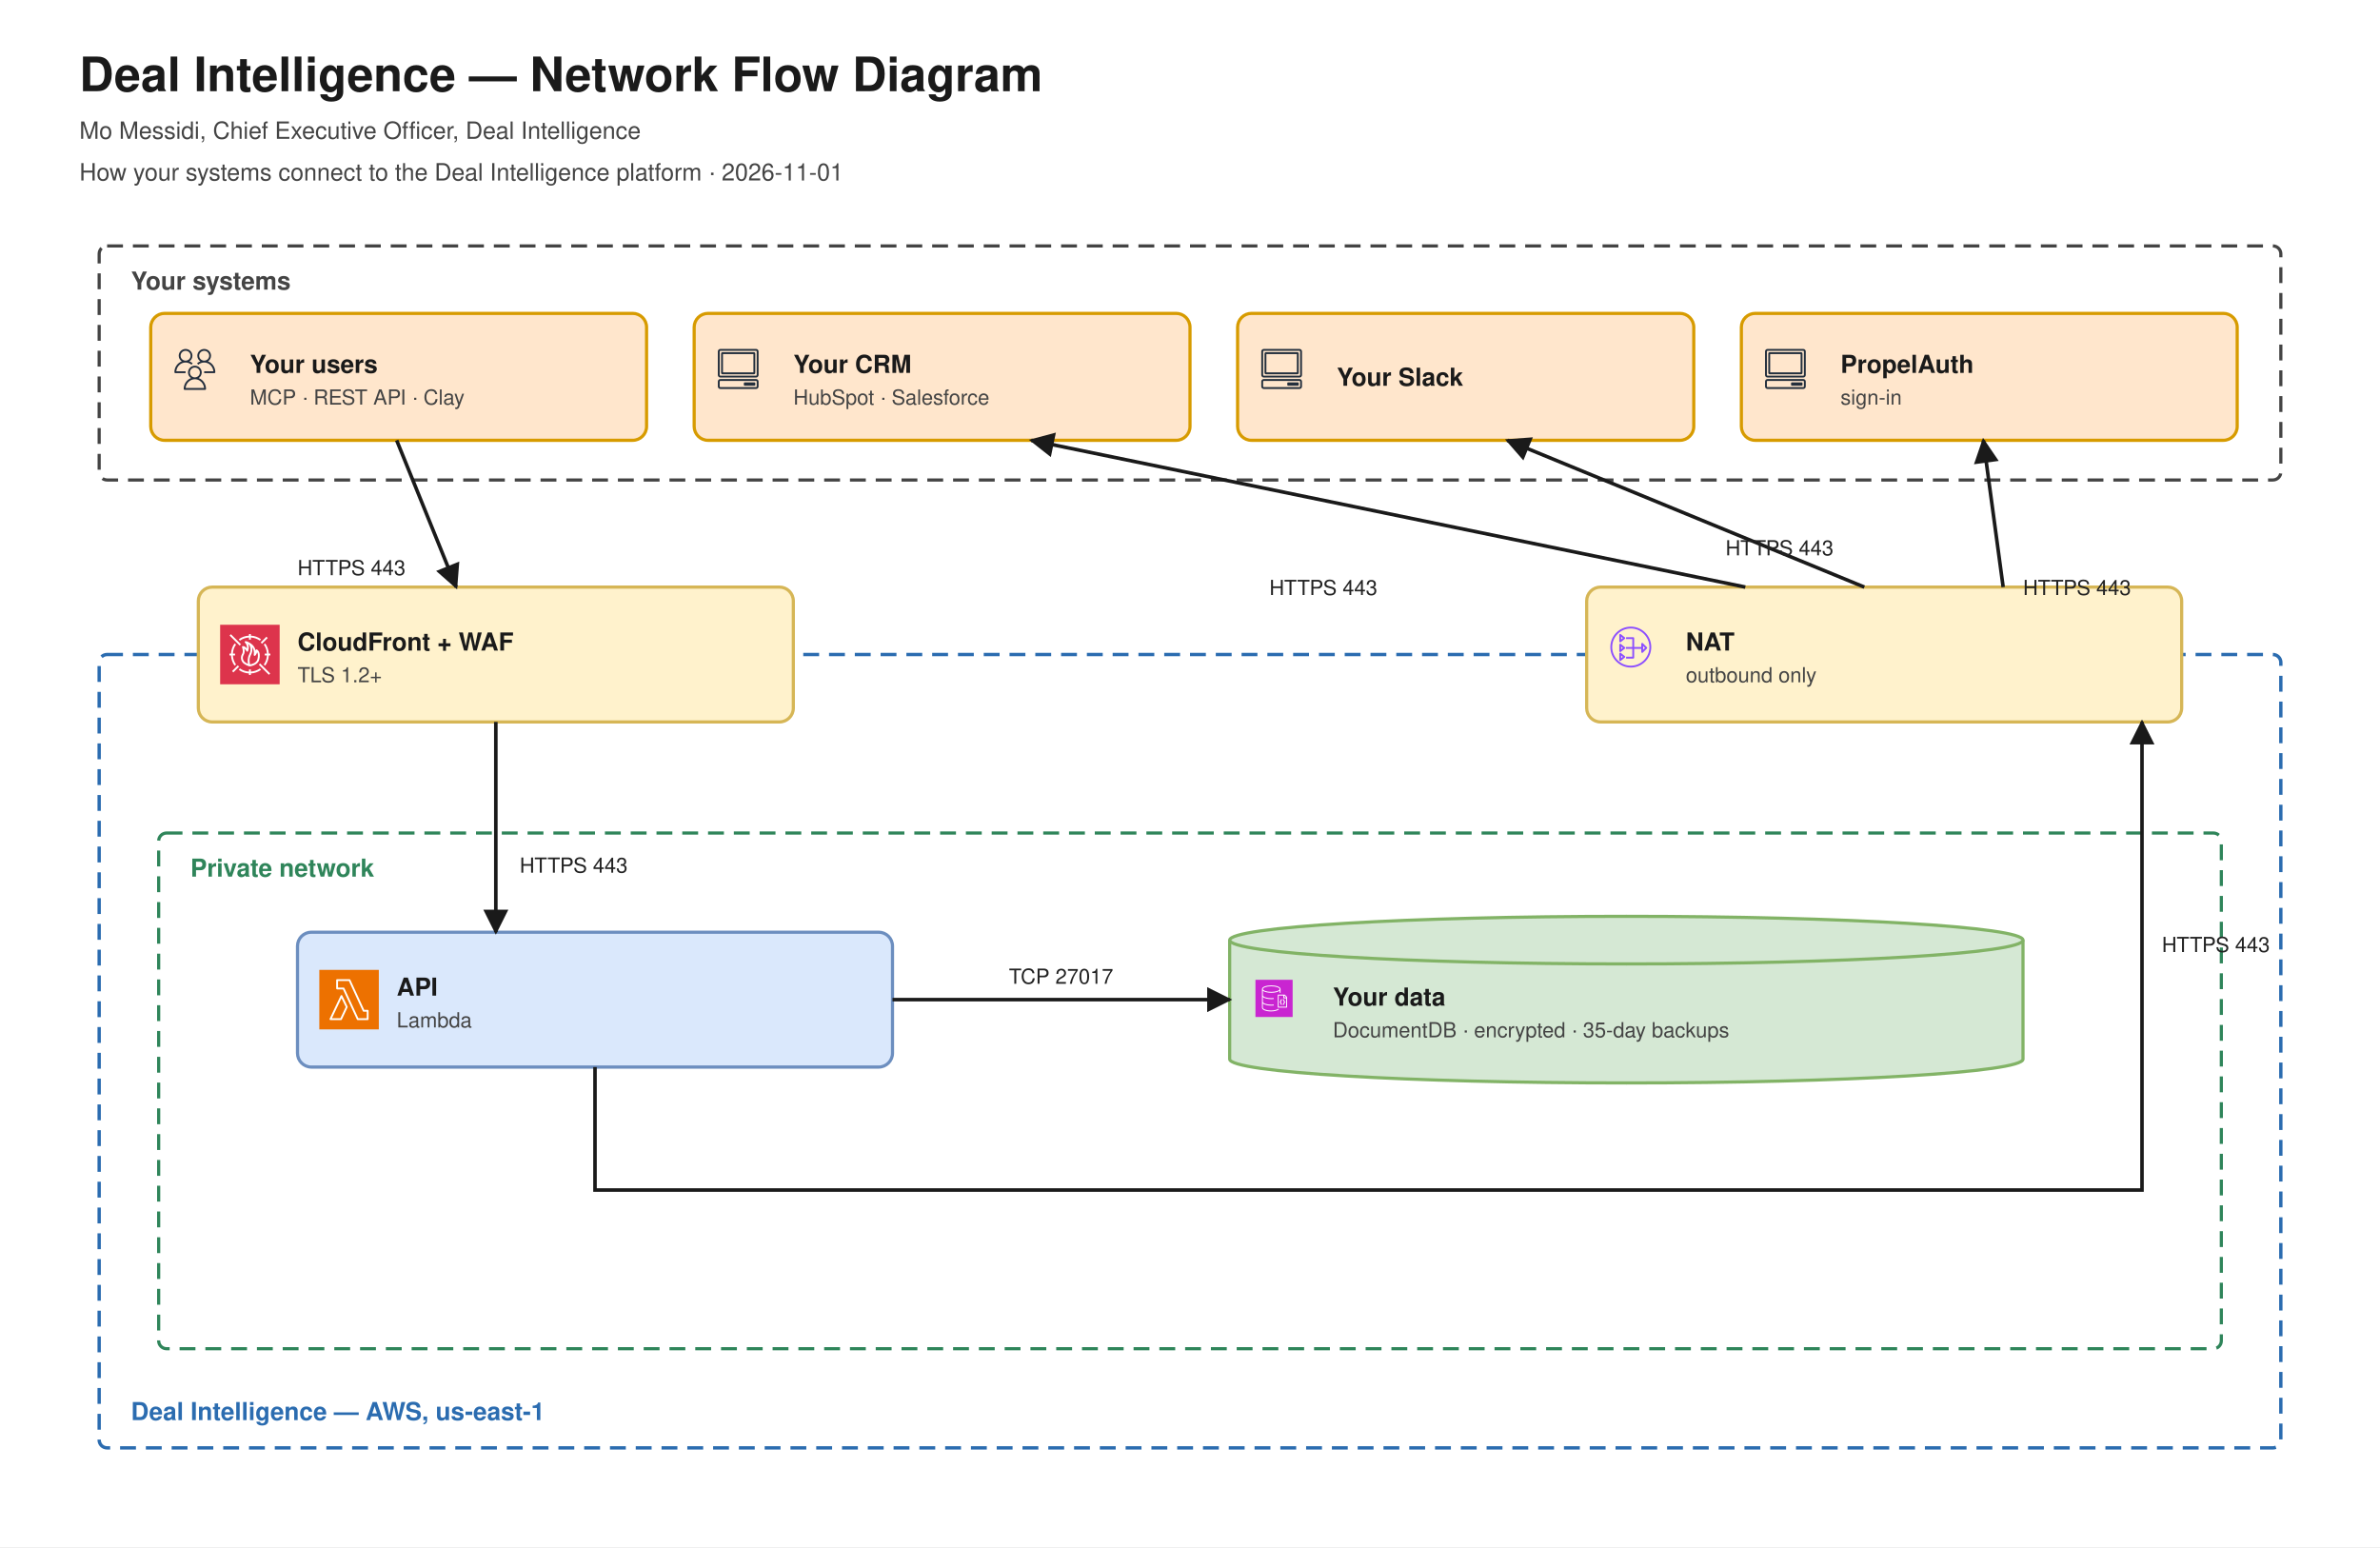
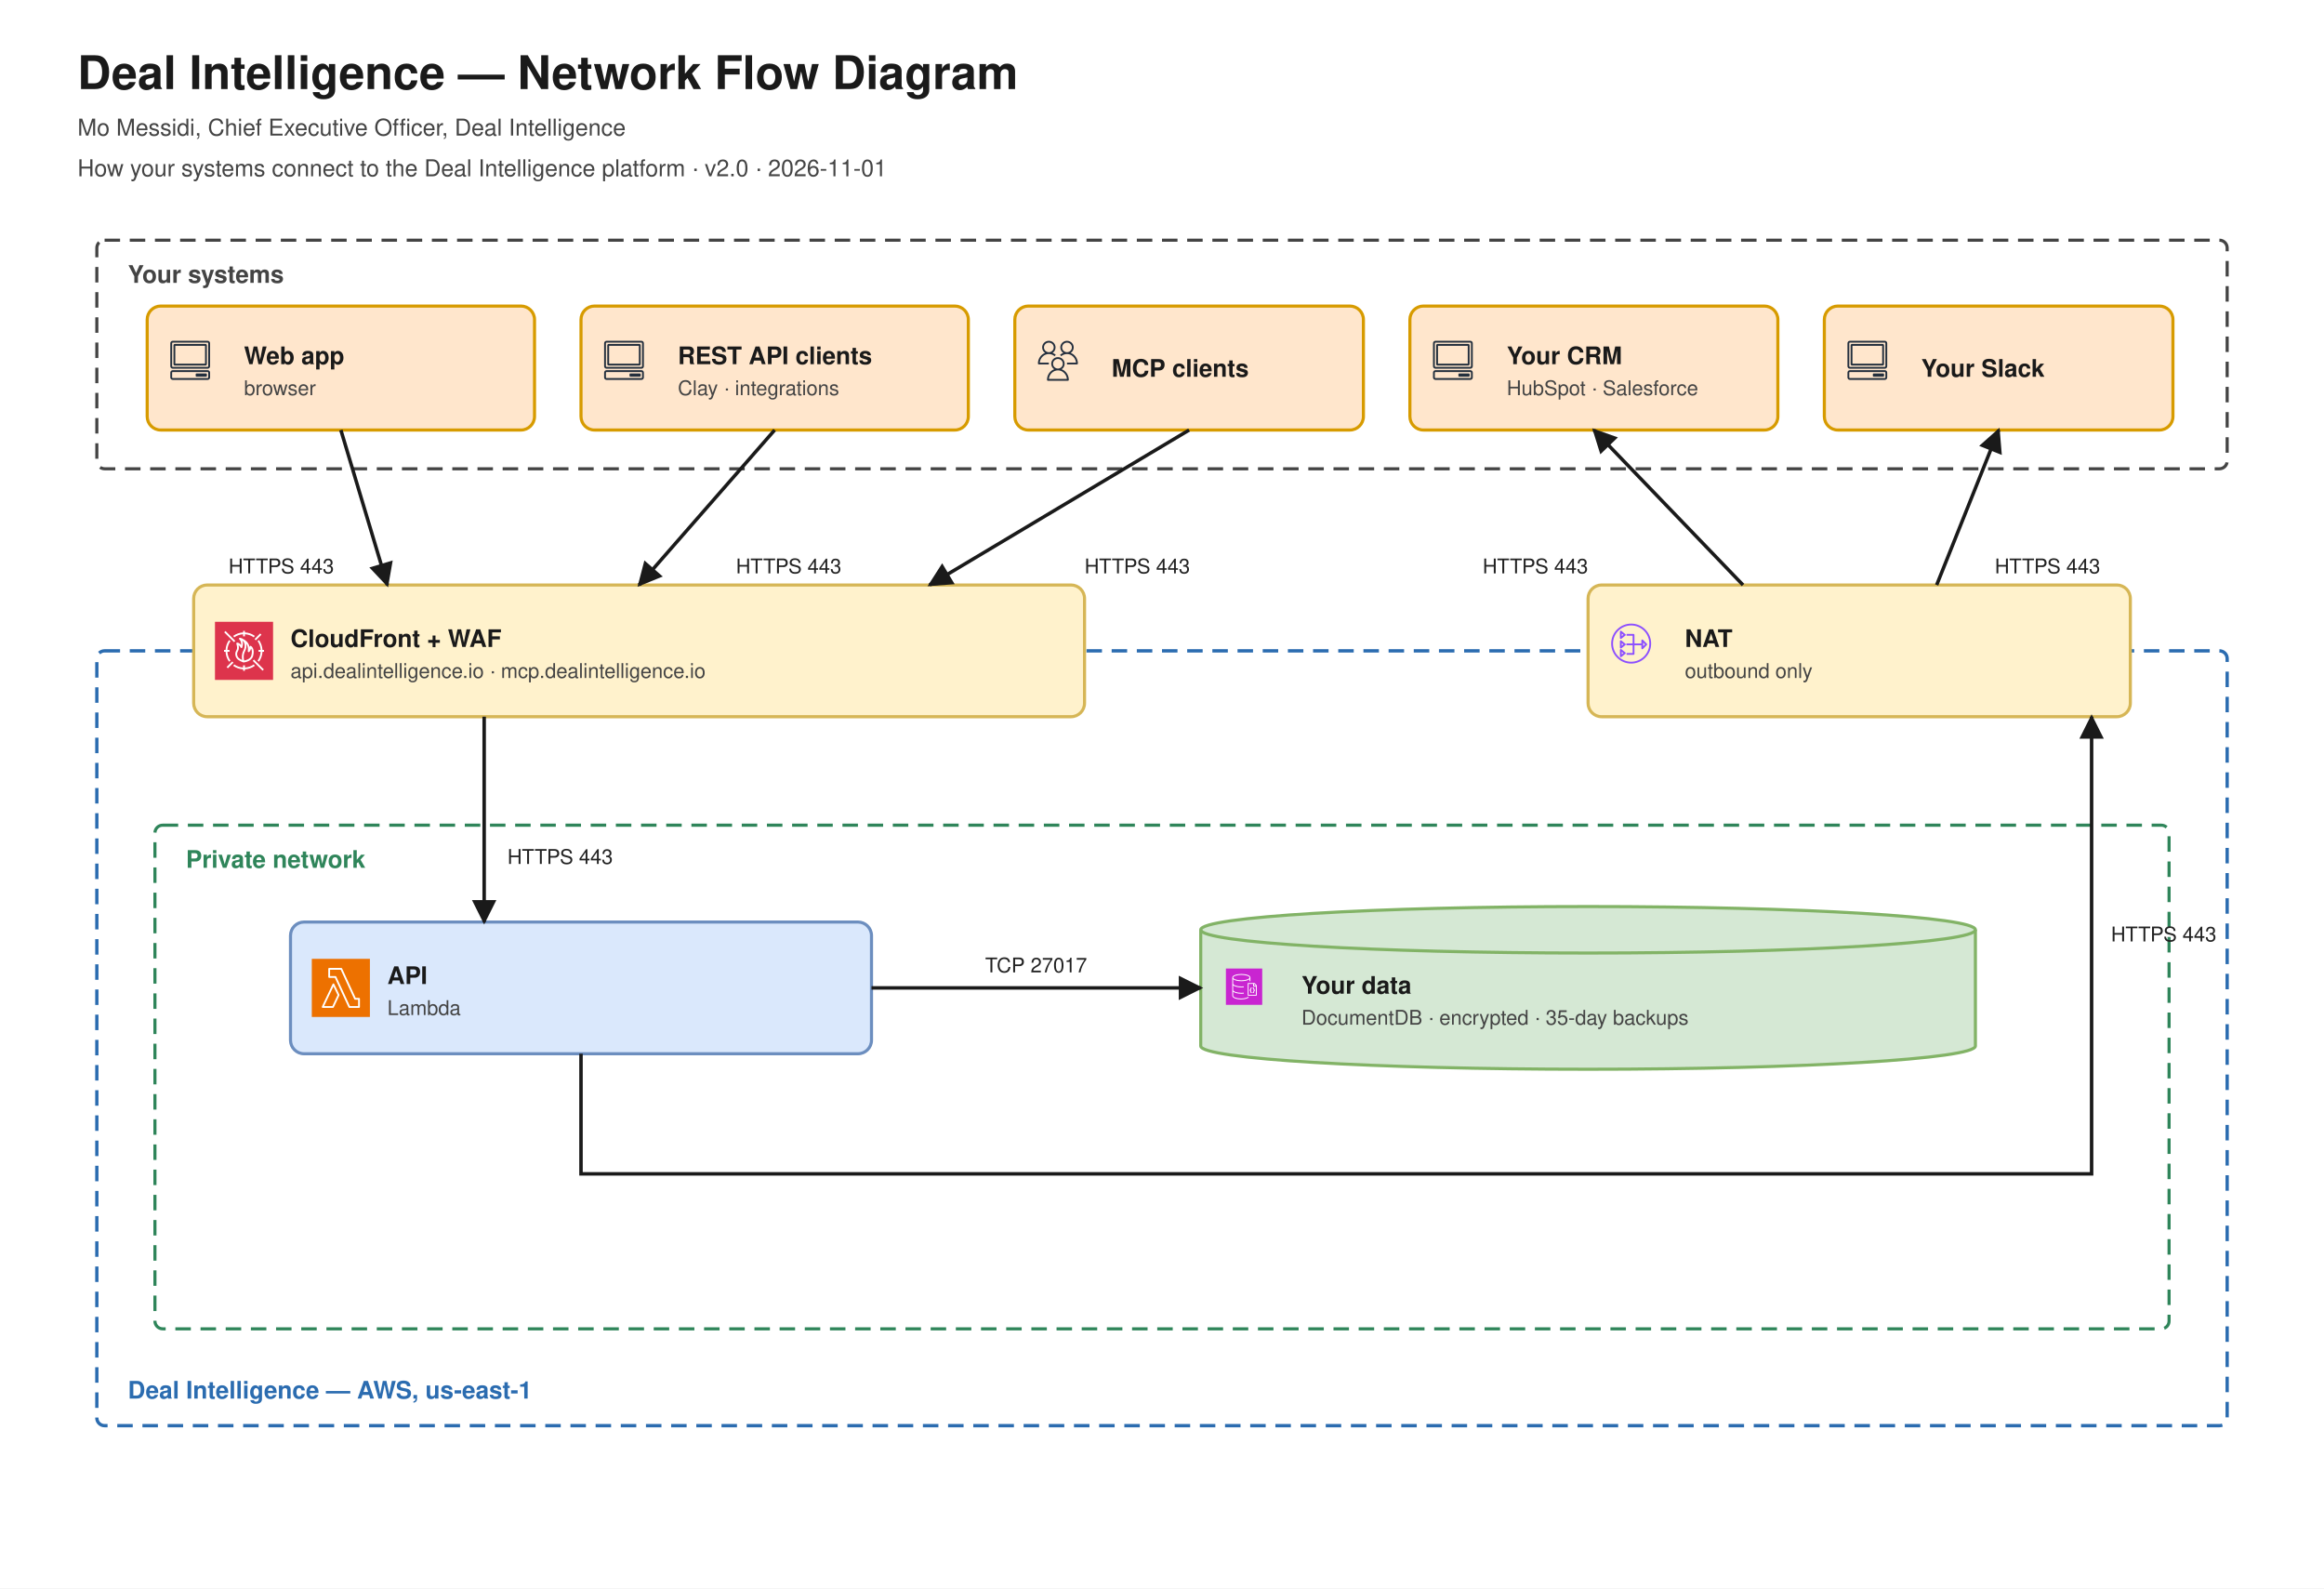
- <svg xmlns="http://www.w3.org/2000/svg" width="1200" height="780" viewBox="0 0 1200 780">
-   <rect width="1200" height="780" fill="#fff" />
+ <svg xmlns="http://www.w3.org/2000/svg" width="1200" height="820" viewBox="0 0 1200 820">
+   <rect width="1200" height="820" fill="#fff" />
  <defs>
    <marker id="a" viewBox="0 0 10 10" refX="9" refY="5" markerWidth="7" markerHeight="7" orient="auto-start-reverse">
      <path d="M0,0 L10,5 L0,10 z" fill="#1a1a1a" />
    </marker>
  </defs>
  <text x="40" y="46" font-family="Helvetica, Arial, sans-serif" font-size="24" font-weight="bold" text-anchor="start" fill="#1a1a1a">Deal Intelligence — Network Flow Diagram</text>
  <text x="40" y="70" font-family="Helvetica, Arial, sans-serif" font-size="12" font-weight="normal" text-anchor="start" fill="#444">Mo Messidi, Chief Executive Officer, Deal Intelligence</text>
-   <text x="40" y="91" font-family="Helvetica, Arial, sans-serif" font-size="12" font-weight="normal" text-anchor="start" fill="#444">How your systems connect to the Deal Intelligence platform · 2026-11-01</text>
+   <text x="40" y="91" font-family="Helvetica, Arial, sans-serif" font-size="12" font-weight="normal" text-anchor="start" fill="#444">How your systems connect to the Deal Intelligence platform · v2.0 · 2026-11-01</text>
  <rect x="50" y="124" width="1100" height="118" rx="4" ry="4" fill="none" stroke="#444" stroke-width="1.6" stroke-dasharray="8 5" />
  <text x="66" y="146" font-family="Helvetica, Arial, sans-serif" font-size="12.5" font-weight="bold" text-anchor="start" fill="#444">Your systems</text>
-   <rect x="76" y="158" width="250" height="64" rx="7" ry="7" fill="#ffe6cc" stroke="#d79b00" stroke-width="1.6" />
+   <rect x="76" y="158" width="200" height="64" rx="7" ry="7" fill="#ffe6cc" stroke="#d79b00" stroke-width="1.6" />
  <g transform="translate(87,175.0) scale(0.4688)">
+     <path fill="#232f3d" fill-rule="evenodd" d="M42.299 38.773v1.923a.793.793 0 0 1-.793.794H30.762a.794.794 0 0 1-.794-.794v-1.923c0-.438.355-.793.794-.793h10.744c.439 0 .793.355.793.793m1.498 3.626a.646.646 0 0 1-.644.645H4.645A.646.646 0 0 1 4 42.399v-5.388c0-.355.289-.644.645-.644h38.508c.355 0 .644.289.644.644zm-.644-8.032H4.645A2.65 2.65 0 0 0 2 37.011v5.388a2.65 2.65 0 0 0 2.645 2.645h38.508a2.65 2.65 0 0 0 2.644-2.645v-5.388a2.647 2.647 0 0 0-2.644-2.644M7.501 27.21h32.763V7.502H7.501zM40.842 5.502H6.924c-.784 0-1.423.637-1.423 1.421v20.865c0 .784.639 1.422 1.423 1.422h33.918c.784 0 1.422-.638 1.422-1.422V6.923c0-.784-.638-1.421-1.422-1.421m2.955 24.565a.645.645 0 0 1-.644.644H4.645A.645.645 0 0 1 4 30.067V4.644C4 4.289 4.289 4 4.645 4h38.508c.355 0 .644.289.644.644zM43.153 2H4.645A2.65 2.65 0 0 0 2 4.644v25.423a2.65 2.65 0 0 0 2.645 2.644h38.508a2.647 2.647 0 0 0 2.644-2.644V4.644A2.647 2.647 0 0 0 43.153 2" />
+   </g>
+   <text x="126" y="188.0" font-family="Helvetica, Arial, sans-serif" font-size="12.5" font-weight="bold" text-anchor="start" fill="#1a1a1a">Web app</text>
+   <text x="126" y="204.0" font-family="Helvetica, Arial, sans-serif" font-size="10.5" font-weight="normal" text-anchor="start" fill="#444">browser</text>
+   <rect x="300" y="158" width="200" height="64" rx="7" ry="7" fill="#ffe6cc" stroke="#d79b00" stroke-width="1.6" />
+   <g transform="translate(311,175.0) scale(0.4688)">
+     <path fill="#232f3d" fill-rule="evenodd" d="M42.299 38.773v1.923a.793.793 0 0 1-.793.794H30.762a.794.794 0 0 1-.794-.794v-1.923c0-.438.355-.793.794-.793h10.744c.439 0 .793.355.793.793m1.498 3.626a.646.646 0 0 1-.644.645H4.645A.646.646 0 0 1 4 42.399v-5.388c0-.355.289-.644.645-.644h38.508c.355 0 .644.289.644.644zm-.644-8.032H4.645A2.65 2.65 0 0 0 2 37.011v5.388a2.65 2.65 0 0 0 2.645 2.645h38.508a2.65 2.65 0 0 0 2.644-2.645v-5.388a2.647 2.647 0 0 0-2.644-2.644M7.501 27.21h32.763V7.502H7.501zM40.842 5.502H6.924c-.784 0-1.423.637-1.423 1.421v20.865c0 .784.639 1.422 1.423 1.422h33.918c.784 0 1.422-.638 1.422-1.422V6.923c0-.784-.638-1.421-1.422-1.421m2.955 24.565a.645.645 0 0 1-.644.644H4.645A.645.645 0 0 1 4 30.067V4.644C4 4.289 4.289 4 4.645 4h38.508c.355 0 .644.289.644.644zM43.153 2H4.645A2.65 2.65 0 0 0 2 4.644v25.423a2.65 2.65 0 0 0 2.645 2.644h38.508a2.647 2.647 0 0 0 2.644-2.644V4.644A2.647 2.647 0 0 0 43.153 2" />
+   </g>
+   <text x="350" y="188.0" font-family="Helvetica, Arial, sans-serif" font-size="12.5" font-weight="bold" text-anchor="start" fill="#1a1a1a">REST API clients</text>
+   <text x="350" y="204.0" font-family="Helvetica, Arial, sans-serif" font-size="10.5" font-weight="normal" text-anchor="start" fill="#444">Clay · integrations</text>
+   <rect x="524" y="158" width="180" height="64" rx="7" ry="7" fill="#ffe6cc" stroke="#d79b00" stroke-width="1.6" />
+   <g transform="translate(535,175.0) scale(0.4688)">
    <path fill="#242f3e" fill-rule="evenodd" d="M28.639 9.286c0-2.915 2.413-5.286 5.38-5.286s5.378 2.371 5.378 5.286-2.412 5.286-5.378 5.286-5.38-2.371-5.38-5.286m11.524 7.048a11.7 11.7 0 0 0-2.035-1.001c1.97-1.31 3.269-3.531 3.269-6.047 0-4.017-3.31-7.286-7.378-7.286-4.069 0-7.38 3.269-7.38 7.286 0 2.51 1.293 4.728 3.256 6.039a11.9 11.9 0 0 0-3.546 2.1l1.303 1.518A9.77 9.77 0 0 1 34 16.572c1.802 0 3.569.505 5.109 1.461 2.74 1.702 4.538 4.692 4.844 7.967H34v2h11a1 1 0 0 0 1-1c0-4.343-2.236-8.43-5.837-10.666M8.639 9.286C8.639 6.371 11.052 4 14.019 4s5.378 2.371 5.378 5.286-2.412 5.286-5.378 5.286-5.38-2.371-5.38-5.286M14 26H4.046C4.53 20.717 8.81 16.572 14 16.572c1.802 0 3.569.505 5.109 1.461.432.269.849.575 1.24.91l1.303-1.517a11.71 11.71 0 0 0-3.524-2.093c1.97-1.31 3.269-3.531 3.269-6.047 0-4.017-3.31-7.286-7.378-7.286-4.069 0-7.38 3.269-7.38 7.286 0 2.515 1.298 4.737 3.268 6.046C5.302 17.071 2 21.638 2 27a1 1 0 0 0 1 1h11zm.046 18c.484-5.283 4.764-9.428 9.954-9.428 1.802 0 3.569.505 5.109 1.461 2.74 1.702 4.538 4.692 4.844 7.967zm4.593-16.714c0-2.915 2.413-5.286 5.38-5.286s5.378 2.371 5.378 5.286-2.412 5.286-5.378 5.286-5.38-2.371-5.38-5.286m11.524 7.048a11.7 11.7 0 0 0-2.035-1.001c1.97-1.31 3.269-3.531 3.269-6.047 0-4.017-3.31-7.286-7.378-7.286-4.069 0-7.38 3.269-7.38 7.286 0 2.515 1.298 4.737 3.268 6.046C15.302 35.071 12 39.638 12 45a1 1 0 0 0 1 1h22a1 1 0 0 0 1-1c0-4.343-2.236-8.43-5.837-10.666" />
  </g>
-   <text x="126" y="188.0" font-family="Helvetica, Arial, sans-serif" font-size="12.5" font-weight="bold" text-anchor="start" fill="#1a1a1a">Your users</text>
-   <text x="126" y="204.0" font-family="Helvetica, Arial, sans-serif" font-size="10.5" font-weight="normal" text-anchor="start" fill="#444">MCP · REST API · Clay</text>
-   <rect x="350" y="158" width="250" height="64" rx="7" ry="7" fill="#ffe6cc" stroke="#d79b00" stroke-width="1.6" />
-   <g transform="translate(361,175.0) scale(0.4688)">
+   <text x="574" y="194.5" font-family="Helvetica, Arial, sans-serif" font-size="12.5" font-weight="bold" text-anchor="start" fill="#1a1a1a">MCP clients</text>
+   <rect x="728" y="158" width="190" height="64" rx="7" ry="7" fill="#ffe6cc" stroke="#d79b00" stroke-width="1.6" />
+   <g transform="translate(739,175.0) scale(0.4688)">
    <path fill="#232f3d" fill-rule="evenodd" d="M42.299 38.773v1.923a.793.793 0 0 1-.793.794H30.762a.794.794 0 0 1-.794-.794v-1.923c0-.438.355-.793.794-.793h10.744c.439 0 .793.355.793.793m1.498 3.626a.646.646 0 0 1-.644.645H4.645A.646.646 0 0 1 4 42.399v-5.388c0-.355.289-.644.645-.644h38.508c.355 0 .644.289.644.644zm-.644-8.032H4.645A2.65 2.65 0 0 0 2 37.011v5.388a2.65 2.65 0 0 0 2.645 2.645h38.508a2.65 2.65 0 0 0 2.644-2.645v-5.388a2.647 2.647 0 0 0-2.644-2.644M7.501 27.21h32.763V7.502H7.501zM40.842 5.502H6.924c-.784 0-1.423.637-1.423 1.421v20.865c0 .784.639 1.422 1.423 1.422h33.918c.784 0 1.422-.638 1.422-1.422V6.923c0-.784-.638-1.421-1.422-1.421m2.955 24.565a.645.645 0 0 1-.644.644H4.645A.645.645 0 0 1 4 30.067V4.644C4 4.289 4.289 4 4.645 4h38.508c.355 0 .644.289.644.644zM43.153 2H4.645A2.65 2.65 0 0 0 2 4.644v25.423a2.65 2.65 0 0 0 2.645 2.644h38.508a2.647 2.647 0 0 0 2.644-2.644V4.644A2.647 2.647 0 0 0 43.153 2" />
  </g>
-   <text x="400" y="188.0" font-family="Helvetica, Arial, sans-serif" font-size="12.5" font-weight="bold" text-anchor="start" fill="#1a1a1a">Your CRM</text>
-   <text x="400" y="204.0" font-family="Helvetica, Arial, sans-serif" font-size="10.5" font-weight="normal" text-anchor="start" fill="#444">HubSpot · Salesforce</text>
-   <rect x="624" y="158" width="230" height="64" rx="7" ry="7" fill="#ffe6cc" stroke="#d79b00" stroke-width="1.6" />
-   <g transform="translate(635,175.0) scale(0.4688)">
+   <text x="778" y="188.0" font-family="Helvetica, Arial, sans-serif" font-size="12.5" font-weight="bold" text-anchor="start" fill="#1a1a1a">Your CRM</text>
+   <text x="778" y="204.0" font-family="Helvetica, Arial, sans-serif" font-size="10.5" font-weight="normal" text-anchor="start" fill="#444">HubSpot · Salesforce</text>
+   <rect x="942" y="158" width="180" height="64" rx="7" ry="7" fill="#ffe6cc" stroke="#d79b00" stroke-width="1.6" />
+   <g transform="translate(953,175.0) scale(0.4688)">
    <path fill="#232f3d" fill-rule="evenodd" d="M42.299 38.773v1.923a.793.793 0 0 1-.793.794H30.762a.794.794 0 0 1-.794-.794v-1.923c0-.438.355-.793.794-.793h10.744c.439 0 .793.355.793.793m1.498 3.626a.646.646 0 0 1-.644.645H4.645A.646.646 0 0 1 4 42.399v-5.388c0-.355.289-.644.645-.644h38.508c.355 0 .644.289.644.644zm-.644-8.032H4.645A2.65 2.65 0 0 0 2 37.011v5.388a2.65 2.65 0 0 0 2.645 2.645h38.508a2.65 2.65 0 0 0 2.644-2.645v-5.388a2.647 2.647 0 0 0-2.644-2.644M7.501 27.21h32.763V7.502H7.501zM40.842 5.502H6.924c-.784 0-1.423.637-1.423 1.421v20.865c0 .784.639 1.422 1.423 1.422h33.918c.784 0 1.422-.638 1.422-1.422V6.923c0-.784-.638-1.421-1.422-1.421m2.955 24.565a.645.645 0 0 1-.644.644H4.645A.645.645 0 0 1 4 30.067V4.644C4 4.289 4.289 4 4.645 4h38.508c.355 0 .644.289.644.644zM43.153 2H4.645A2.65 2.65 0 0 0 2 4.644v25.423a2.65 2.65 0 0 0 2.645 2.644h38.508a2.647 2.647 0 0 0 2.644-2.644V4.644A2.647 2.647 0 0 0 43.153 2" />
  </g>
-   <text x="674" y="194.5" font-family="Helvetica, Arial, sans-serif" font-size="12.5" font-weight="bold" text-anchor="start" fill="#1a1a1a">Your Slack</text>
-   <rect x="878" y="158" width="250" height="64" rx="7" ry="7" fill="#ffe6cc" stroke="#d79b00" stroke-width="1.6" />
-   <g transform="translate(889,175.0) scale(0.4688)">
-     <path fill="#232f3d" fill-rule="evenodd" d="M42.299 38.773v1.923a.793.793 0 0 1-.793.794H30.762a.794.794 0 0 1-.794-.794v-1.923c0-.438.355-.793.794-.793h10.744c.439 0 .793.355.793.793m1.498 3.626a.646.646 0 0 1-.644.645H4.645A.646.646 0 0 1 4 42.399v-5.388c0-.355.289-.644.645-.644h38.508c.355 0 .644.289.644.644zm-.644-8.032H4.645A2.65 2.65 0 0 0 2 37.011v5.388a2.65 2.65 0 0 0 2.645 2.645h38.508a2.65 2.65 0 0 0 2.644-2.645v-5.388a2.647 2.647 0 0 0-2.644-2.644M7.501 27.21h32.763V7.502H7.501zM40.842 5.502H6.924c-.784 0-1.423.637-1.423 1.421v20.865c0 .784.639 1.422 1.423 1.422h33.918c.784 0 1.422-.638 1.422-1.422V6.923c0-.784-.638-1.421-1.422-1.421m2.955 24.565a.645.645 0 0 1-.644.644H4.645A.645.645 0 0 1 4 30.067V4.644C4 4.289 4.289 4 4.645 4h38.508c.355 0 .644.289.644.644zM43.153 2H4.645A2.65 2.65 0 0 0 2 4.644v25.423a2.65 2.65 0 0 0 2.645 2.644h38.508a2.647 2.647 0 0 0 2.644-2.644V4.644A2.647 2.647 0 0 0 43.153 2" />
-   </g>
-   <text x="928" y="188.0" font-family="Helvetica, Arial, sans-serif" font-size="12.5" font-weight="bold" text-anchor="start" fill="#1a1a1a">PropelAuth</text>
-   <text x="928" y="204.0" font-family="Helvetica, Arial, sans-serif" font-size="10.5" font-weight="normal" text-anchor="start" fill="#444">sign-in</text>
-   <rect x="50" y="330" width="1100" height="400" rx="4" ry="4" fill="none" stroke="#2b6cb0" stroke-width="1.7" stroke-dasharray="8 5" />
-   <text x="66" y="716" font-family="Helvetica, Arial, sans-serif" font-size="12.5" font-weight="bold" text-anchor="start" fill="#2b6cb0">Deal Intelligence — AWS, us-east-1</text>
-   <rect x="100" y="296" width="300" height="68" rx="7" ry="7" fill="#fff2cc" stroke="#d6b656" stroke-width="1.6" />
-   <g transform="translate(111,315.0) scale(0.4688)">
+   <text x="992" y="194.5" font-family="Helvetica, Arial, sans-serif" font-size="12.5" font-weight="bold" text-anchor="start" fill="#1a1a1a">Your Slack</text>
+   <rect x="50" y="336" width="1100" height="400" rx="4" ry="4" fill="none" stroke="#2b6cb0" stroke-width="1.7" stroke-dasharray="8 5" />
+   <text x="66" y="722" font-family="Helvetica, Arial, sans-serif" font-size="12.5" font-weight="bold" text-anchor="start" fill="#2b6cb0">Deal Intelligence — AWS, us-east-1</text>
+   <rect x="100" y="302" width="460" height="68" rx="7" ry="7" fill="#fff2cc" stroke="#d6b656" stroke-width="1.6" />
+   <g transform="translate(111,321.0) scale(0.4688)">
    <g fill="none" fill-rule="evenodd">
      <path fill="#dd344c" d="M0 0h64v64H0z" />
      <path fill="#fff" d="M26.929 40.397a18.6 18.6 0 0 0 3.04 1.692c-.477-2.376-.794-6.487 1.343-10.418 1.593-2.928 1.856-6.254.688-8.681a5.9 5.9 0 0 0-1.922-2.292c.762 1.759 1.19 4.299.038 7.572a1 1 0 0 1-1.825.142c-.331-.616-1.242-2.004-2.283-2.833.408 1.876.667 4.683-.673 6.788a8 8 0 0 0-.201.334c-1.47 2.589-.682 5.97 1.795 7.696m7.542-16.242c.565 2.649.092 5.725-1.401 8.471-2.165 3.981-1.363 8.319-.91 10.025 1.957-.329 6.903-1.557 7.959-5.649 1.014-3.926.4-6.199-.31-7.424-.708 2.544-2.007 3.615-2.074 3.669a1.002 1.002 0 0 1-1.614-.938c.606-3.768-.36-6.39-1.65-8.154M23.65 31.29c1.609-2.527-.074-6.965-.091-7.01a1 1 0 0 1 .932-1.361c1.75 0 3.248 1.355 4.25 2.593.529-3.989-1.877-6.084-1.997-6.184a1.004 1.004 0 0 1-.26-1.191.99.99 0 0 1 1.077-.561c1.474.261 2.773.822 3.85 1.633.955.427 5.726 2.839 6.714 8.7q.04-.264.072-.55a1 1 0 0 1 1.474-.774c.187.103 4.533 2.595 2.384 10.917-1.675 6.488-10.18 7.227-10.541 7.255l-.001-.01c-.022.002-.041.013-.063.013a1 1 0 0 1-.335-.059c-2.054-.734-3.847-1.63-5.33-2.663-3.314-2.31-4.364-6.847-2.39-10.327a10 10 0 0 1 .255-.421m-8.16 12.66 1.62-1.173A18.2 18.2 0 0 1 13.677 33H16v-2h-2.321a18.16 18.16 0 0 1 3.432-9.719l-1.621-1.173A20.16 20.16 0 0 0 11.679 31h-1.68v2h1.677c.186 3.962 1.484 7.731 3.814 10.95m27.257 2.968A18.2 18.2 0 0 1 33 50.351V48h-2v2.351a18.2 18.2 0 0 1-9.75-3.433l-1.172 1.621A20.2 20.2 0 0 0 31 52.351V54h2v-1.649c3.95-.191 7.709-1.489 10.919-3.812zM21.25 17.14A18.2 18.2 0 0 1 31 13.708V16h2v-2.292a18.2 18.2 0 0 1 9.747 3.432l1.172-1.62a20.15 20.15 0 0 0-10.92-3.812V10h-2v1.708a20.16 20.16 0 0 0-10.921 3.812zM52.32 31a20.2 20.2 0 0 0-3.811-10.892l-1.621 1.173A18.2 18.2 0 0 1 50.32 31H48v2h2.323a18.2 18.2 0 0 1-3.435 9.777l1.62 1.173c2.33-3.219 3.629-6.988 3.815-10.95H54v-2zm-7.293-10.584 6.159-6.16-1.414-1.414-6.16 6.16zM18.972 43.642l-6.16 6.16 1.414 1.414 6.16-6.16zm3.442-22.641L11.586 10.173l-1.414 1.414L21 22.415zM43 41.586l10.826 10.827-1.414 1.414L41.586 43z" />
    </g>
  </g>
-   <text x="150" y="328.0" font-family="Helvetica, Arial, sans-serif" font-size="12.5" font-weight="bold" text-anchor="start" fill="#1a1a1a">CloudFront + WAF</text>
-   <text x="150" y="344.0" font-family="Helvetica, Arial, sans-serif" font-size="10.5" font-weight="normal" text-anchor="start" fill="#444">TLS 1.2+</text>
-   <rect x="800" y="296" width="300" height="68" rx="7" ry="7" fill="#fff2cc" stroke="#d6b656" stroke-width="1.6" />
-   <g transform="translate(811,315.0) scale(0.4688)">
+   <text x="150" y="334.0" font-family="Helvetica, Arial, sans-serif" font-size="12.5" font-weight="bold" text-anchor="start" fill="#1a1a1a">CloudFront + WAF</text>
+   <text x="150" y="350.0" font-family="Helvetica, Arial, sans-serif" font-size="10.5" font-weight="normal" text-anchor="start" fill="#444">api.dealintelligence.io · mcp.dealintelligence.io</text>
+   <rect x="820" y="302" width="280" height="68" rx="7" ry="7" fill="#fff2cc" stroke="#d6b656" stroke-width="1.6" />
+   <g transform="translate(831,321.0) scale(0.4688)">
    <path fill="#8c4fff" fill-rule="evenodd" d="M13.626 35.92v-2.837l1.774 1.419zm-.375-5.7a1.001 1.001 0 0 0-1.625.781v7a1.001 1.001 0 0 0 1.625.782l4.374-3.5a1 1 0 0 0 0-1.562zm24-3.383v-3.922l1.962 1.96zm4.083-2.668-4.376-4.375a1 1 0 0 0-1.706.707v3.375h-7.627v-9.5a1 1 0 0 0-1-1h-7.693v2h6.694v8.5H18.75v2h6.875v8.5h-6.693v2h7.694a1 1 0 0 0 1-1v-9.5h7.625v3.376a1 1 0 0 0 1.708.707l4.374-4.376a1 1 0 0 0 0-1.414m-27.708 2.127v-2.84l1.774 1.42zm-.375-5.701a1 1 0 0 0-1.625.78v7.002a1.001 1.001 0 0 0 1.625.78l4.374-3.5a1 1 0 0 0 0-1.562zm.375-4.8v-2.838l1.774 1.419zm-.375-5.7a1.001 1.001 0 0 0-1.625.781v7a1.001 1.001 0 0 0 1.625.78l4.374-3.5a1 1 0 0 0 0-1.561zM24 44.003C12.971 44.003 4 35.03 4 24S12.973 4 24 4c11.03 0 20.002 8.973 20.002 20 0 11.03-8.973 20.003-20.002 20.003M24 2C11.868 2 2 11.869 2 24c0 12.133 9.869 22.003 22 22.003 12.133 0 22.002-9.87 22.002-22.002S36.133 2 24 2" />
  </g>
-   <text x="850" y="328.0" font-family="Helvetica, Arial, sans-serif" font-size="12.5" font-weight="bold" text-anchor="start" fill="#1a1a1a">NAT</text>
-   <text x="850" y="344.0" font-family="Helvetica, Arial, sans-serif" font-size="10.5" font-weight="normal" text-anchor="start" fill="#444">outbound only</text>
-   <rect x="80" y="420" width="1040" height="260" rx="4" ry="4" fill="none" stroke="#2f855a" stroke-width="1.6" stroke-dasharray="8 5" />
-   <text x="96" y="442" font-family="Helvetica, Arial, sans-serif" font-size="12.5" font-weight="bold" text-anchor="start" fill="#2f855a">Private network</text>
-   <rect x="150" y="470" width="300" height="68" rx="7" ry="7" fill="#dae8fc" stroke="#6c8ebf" stroke-width="1.6" />
-   <g transform="translate(161,489.0) scale(0.4688)">
+   <text x="870" y="334.0" font-family="Helvetica, Arial, sans-serif" font-size="12.5" font-weight="bold" text-anchor="start" fill="#1a1a1a">NAT</text>
+   <text x="870" y="350.0" font-family="Helvetica, Arial, sans-serif" font-size="10.5" font-weight="normal" text-anchor="start" fill="#444">outbound only</text>
+   <rect x="80" y="426" width="1040" height="260" rx="4" ry="4" fill="none" stroke="#2f855a" stroke-width="1.6" stroke-dasharray="8 5" />
+   <text x="96" y="448" font-family="Helvetica, Arial, sans-serif" font-size="12.5" font-weight="bold" text-anchor="start" fill="#2f855a">Private network</text>
+   <rect x="150" y="476" width="300" height="68" rx="7" ry="7" fill="#dae8fc" stroke="#6c8ebf" stroke-width="1.6" />
+   <g transform="translate(161,495.0) scale(0.4688)">
    <g fill="none" fill-rule="evenodd">
      <path fill="#ed7100" d="M0 0h64v64H0z" />
      <path fill="#fff" d="M22.68 52h-9.106l10.264-21.59 4.562 9.451zm2.047-24.333a.99.99 0 0 0-.896-.564h-.003a.99.99 0 0 0-.896.569L11.097 52.569c-.147.31-.126.674.057.965.181.29.5.466.842.466H23.31a1 1 0 0 0 .9-.572l6.194-13.144a1 1 0 0 0-.005-.864zM51.008 52h-9.022L26.955 19.578a1 1 0 0 0-.903-.578h-5.924l.007-7h11.68l14.96 32.42c.163.354.516.58.904.58h3.33zm.996-9h-3.69l-14.96-32.42a1 1 0 0 0-.903-.58H19.14a1 1 0 0 0-.996.999l-.008 9A.993.993 0 0 0 19.131 21h6.286l15.03 32.422a1 1 0 0 0 .903.578h10.654c.55 0 .996-.448.996-1v-9c0-.552-.445-1-.996-1" />
    </g>
  </g>
-   <text x="200" y="502.0" font-family="Helvetica, Arial, sans-serif" font-size="12.5" font-weight="bold" text-anchor="start" fill="#1a1a1a">API</text>
-   <text x="200" y="518.0" font-family="Helvetica, Arial, sans-serif" font-size="10.5" font-weight="normal" text-anchor="start" fill="#444">Lambda</text>
-   <path d="M620,474 a200.0,12 0 0 1 400,0 v60 a200.0,12 0 0 1 -400,0 z" fill="#d5e8d4" stroke="#82b366" stroke-width="1.6" />
-   <path d="M620,474 a200.0,12 0 0 0 400,0" fill="none" stroke="#82b366" stroke-width="1.6" />
-   <g transform="translate(633,494.0) scale(0.4688)">
+   <text x="200" y="508.0" font-family="Helvetica, Arial, sans-serif" font-size="12.5" font-weight="bold" text-anchor="start" fill="#1a1a1a">API</text>
+   <text x="200" y="524.0" font-family="Helvetica, Arial, sans-serif" font-size="10.5" font-weight="normal" text-anchor="start" fill="#444">Lambda</text>
+   <path d="M620,480 a200.0,12 0 0 1 400,0 v60 a200.0,12 0 0 1 -400,0 z" fill="#d5e8d4" stroke="#82b366" stroke-width="1.6" />
+   <path d="M620,480 a200.0,12 0 0 0 400,0" fill="none" stroke="#82b366" stroke-width="1.6" />
+   <g transform="translate(633,500.0) scale(0.4688)">
    <g fill="none" fill-rule="evenodd">
      <path fill="#c925d1" d="M0 0h40v40H0z" />
      <path fill="#fff" d="M17 6.996c5.304 0 9 1.576 9 2.99 0 1.413-3.696 2.988-9 2.988S8 11.4 8 9.985s3.696-2.989 9-2.989m-.353 26.008C11.552 33.004 8 31.394 8 29.95v-4.434c1.729 1.436 5.446 2.254 9.081 2.254.885 0 1.776-.05 2.651-.147l-.111-.99c-.838.093-1.692.14-2.54.14C11.967 26.774 8 25.133 8 23.72v-5.182c1.729 1.436 5.446 2.254 9.081 2.254.903 0 1.796-.051 2.653-.149l-.115-.99a22 22 0 0 1-2.538.142C11.967 19.795 8 18.153 8 16.741v-4.95c1.729 1.424 5.442 2.18 9 2.18s7.271-.756 9-2.18v2.18h1V9.985C27 7.397 21.848 6 17 6S7 7.397 7 9.985V29.95C7 32.258 11.147 34 16.647 34c3.654 0 6.932-.813 8.557-2.12l-.629-.775c-1.432 1.152-4.545 1.899-7.928 1.899m13.612-12.059c.274 0 .516.11.682.309.334.4.238 1.027.214 1.149.009.912.554 1.108.616 1.127a.51.51 0 0 1 .361.49.494.494 0 0 1-.372.473c-.051.016-.596.211-.596 1.216.011.566-.263 1.195-.89 1.214h-.814v-.996h.678a1 1 0 0 0 .026-.208c0-.852.28-1.383.586-1.708-.306-.324-.586-.852-.586-1.7.022-.156.025-.29.015-.37h-.719v-.996zm-2.393 0h.594v.996h-.459a1 1 0 0 0-.026.21c0 .851-.281 1.382-.586 1.706.305.324.586.852.586 1.7-.022.156-.025.29-.015.37h.5v.996h-.579a.87.87 0 0 1-.683-.309c-.334-.4-.238-1.027-.215-1.148-.008-.913-.553-1.109-.616-1.127a.51.51 0 0 1-.36-.492.494.494 0 0 1 .372-.472c.051-.016.596-.211.596-1.216-.011-.566.262-1.195.891-1.214M31 18.952V16.96h.229L33 18.808v.144zm2 9.964h-8V16.96h5v2.49a.5.5 0 0 0 .5.499H33zm-1.196-12.798a.5.5 0 0 0-.362-.155H24.5a.5.5 0 0 0-.5.499v12.952a.5.5 0 0 0 .5.498h9a.5.5 0 0 0 .5-.498V18.609a.5.5 0 0 0-.139-.344z" />
    </g>
  </g>
-   <text x="672" y="507.0" font-family="Helvetica, Arial, sans-serif" font-size="12.5" font-weight="bold" text-anchor="start" fill="#1a1a1a">Your data</text>
-   <text x="672" y="523.0" font-family="Helvetica, Arial, sans-serif" font-size="10.5" font-weight="normal" text-anchor="start" fill="#444">DocumentDB · encrypted · 35-day backups</text>
-   <path d="M200,222 L230,296" fill="none" stroke="#1a1a1a" stroke-width="1.8" marker-end="url(#a)" />
-   <text x="150" y="290" font-family="Helvetica, Arial, sans-serif" font-size="10.5" font-weight="normal" text-anchor="start" fill="#222">HTTPS 443</text>
-   <path d="M250,364 L250,470" fill="none" stroke="#1a1a1a" stroke-width="1.8" marker-end="url(#a)" />
-   <text x="262" y="440" font-family="Helvetica, Arial, sans-serif" font-size="10.5" font-weight="normal" text-anchor="start" fill="#222">HTTPS 443</text>
-   <path d="M450,504 L620,504" fill="none" stroke="#1a1a1a" stroke-width="1.8" marker-end="url(#a)" />
-   <text x="535" y="496" font-family="Helvetica, Arial, sans-serif" font-size="10.5" font-weight="normal" text-anchor="middle" fill="#222">TCP 27017</text>
-   <path d="M300,538 L300,600 L1080,600 L1080,364" fill="none" stroke="#1a1a1a" stroke-width="1.8" marker-end="url(#a)" />
-   <text x="1090" y="480" font-family="Helvetica, Arial, sans-serif" font-size="10.5" font-weight="normal" text-anchor="start" fill="#222">HTTPS 443</text>
-   <path d="M880,296 L520,222" fill="none" stroke="#1a1a1a" stroke-width="1.8" marker-end="url(#a)" />
-   <text x="640" y="300" font-family="Helvetica, Arial, sans-serif" font-size="10.5" font-weight="normal" text-anchor="start" fill="#222">HTTPS 443</text>
-   <path d="M940,296 L760,222" fill="none" stroke="#1a1a1a" stroke-width="1.8" marker-end="url(#a)" />
-   <text x="870" y="280" font-family="Helvetica, Arial, sans-serif" font-size="10.5" font-weight="normal" text-anchor="start" fill="#222">HTTPS 443</text>
-   <path d="M1010,296 L1000,222" fill="none" stroke="#1a1a1a" stroke-width="1.8" marker-end="url(#a)" />
-   <text x="1020" y="300" font-family="Helvetica, Arial, sans-serif" font-size="10.5" font-weight="normal" text-anchor="start" fill="#222">HTTPS 443</text>
+   <text x="672" y="513.0" font-family="Helvetica, Arial, sans-serif" font-size="12.5" font-weight="bold" text-anchor="start" fill="#1a1a1a">Your data</text>
+   <text x="672" y="529.0" font-family="Helvetica, Arial, sans-serif" font-size="10.5" font-weight="normal" text-anchor="start" fill="#444">DocumentDB · encrypted · 35-day backups</text>
+   <path d="M176,222 L200,302" fill="none" stroke="#1a1a1a" stroke-width="1.8" marker-end="url(#a)" />
+   <text x="118" y="296" font-family="Helvetica, Arial, sans-serif" font-size="10.5" font-weight="normal" text-anchor="start" fill="#222">HTTPS 443</text>
+   <path d="M400,222 L330,302" fill="none" stroke="#1a1a1a" stroke-width="1.8" marker-end="url(#a)" />
+   <text x="380" y="296" font-family="Helvetica, Arial, sans-serif" font-size="10.5" font-weight="normal" text-anchor="start" fill="#222">HTTPS 443</text>
+   <path d="M614,222 L480,302" fill="none" stroke="#1a1a1a" stroke-width="1.8" marker-end="url(#a)" />
+   <text x="560" y="296" font-family="Helvetica, Arial, sans-serif" font-size="10.5" font-weight="normal" text-anchor="start" fill="#222">HTTPS 443</text>
+   <path d="M250,370 L250,476" fill="none" stroke="#1a1a1a" stroke-width="1.8" marker-end="url(#a)" />
+   <text x="262" y="446" font-family="Helvetica, Arial, sans-serif" font-size="10.5" font-weight="normal" text-anchor="start" fill="#222">HTTPS 443</text>
+   <path d="M450,510 L620,510" fill="none" stroke="#1a1a1a" stroke-width="1.8" marker-end="url(#a)" />
+   <text x="535" y="502" font-family="Helvetica, Arial, sans-serif" font-size="10.5" font-weight="normal" text-anchor="middle" fill="#222">TCP 27017</text>
+   <path d="M300,544 L300,606 L1080,606 L1080,370" fill="none" stroke="#1a1a1a" stroke-width="1.8" marker-end="url(#a)" />
+   <text x="1090" y="486" font-family="Helvetica, Arial, sans-serif" font-size="10.5" font-weight="normal" text-anchor="start" fill="#222">HTTPS 443</text>
+   <path d="M900,302 L823,222" fill="none" stroke="#1a1a1a" stroke-width="1.8" marker-end="url(#a)" />
+   <text x="820" y="296" font-family="Helvetica, Arial, sans-serif" font-size="10.5" font-weight="normal" text-anchor="end" fill="#222">HTTPS 443</text>
+   <path d="M1000,302 L1032,222" fill="none" stroke="#1a1a1a" stroke-width="1.8" marker-end="url(#a)" />
+   <text x="1030" y="296" font-family="Helvetica, Arial, sans-serif" font-size="10.5" font-weight="normal" text-anchor="start" fill="#222">HTTPS 443</text>
</svg>
